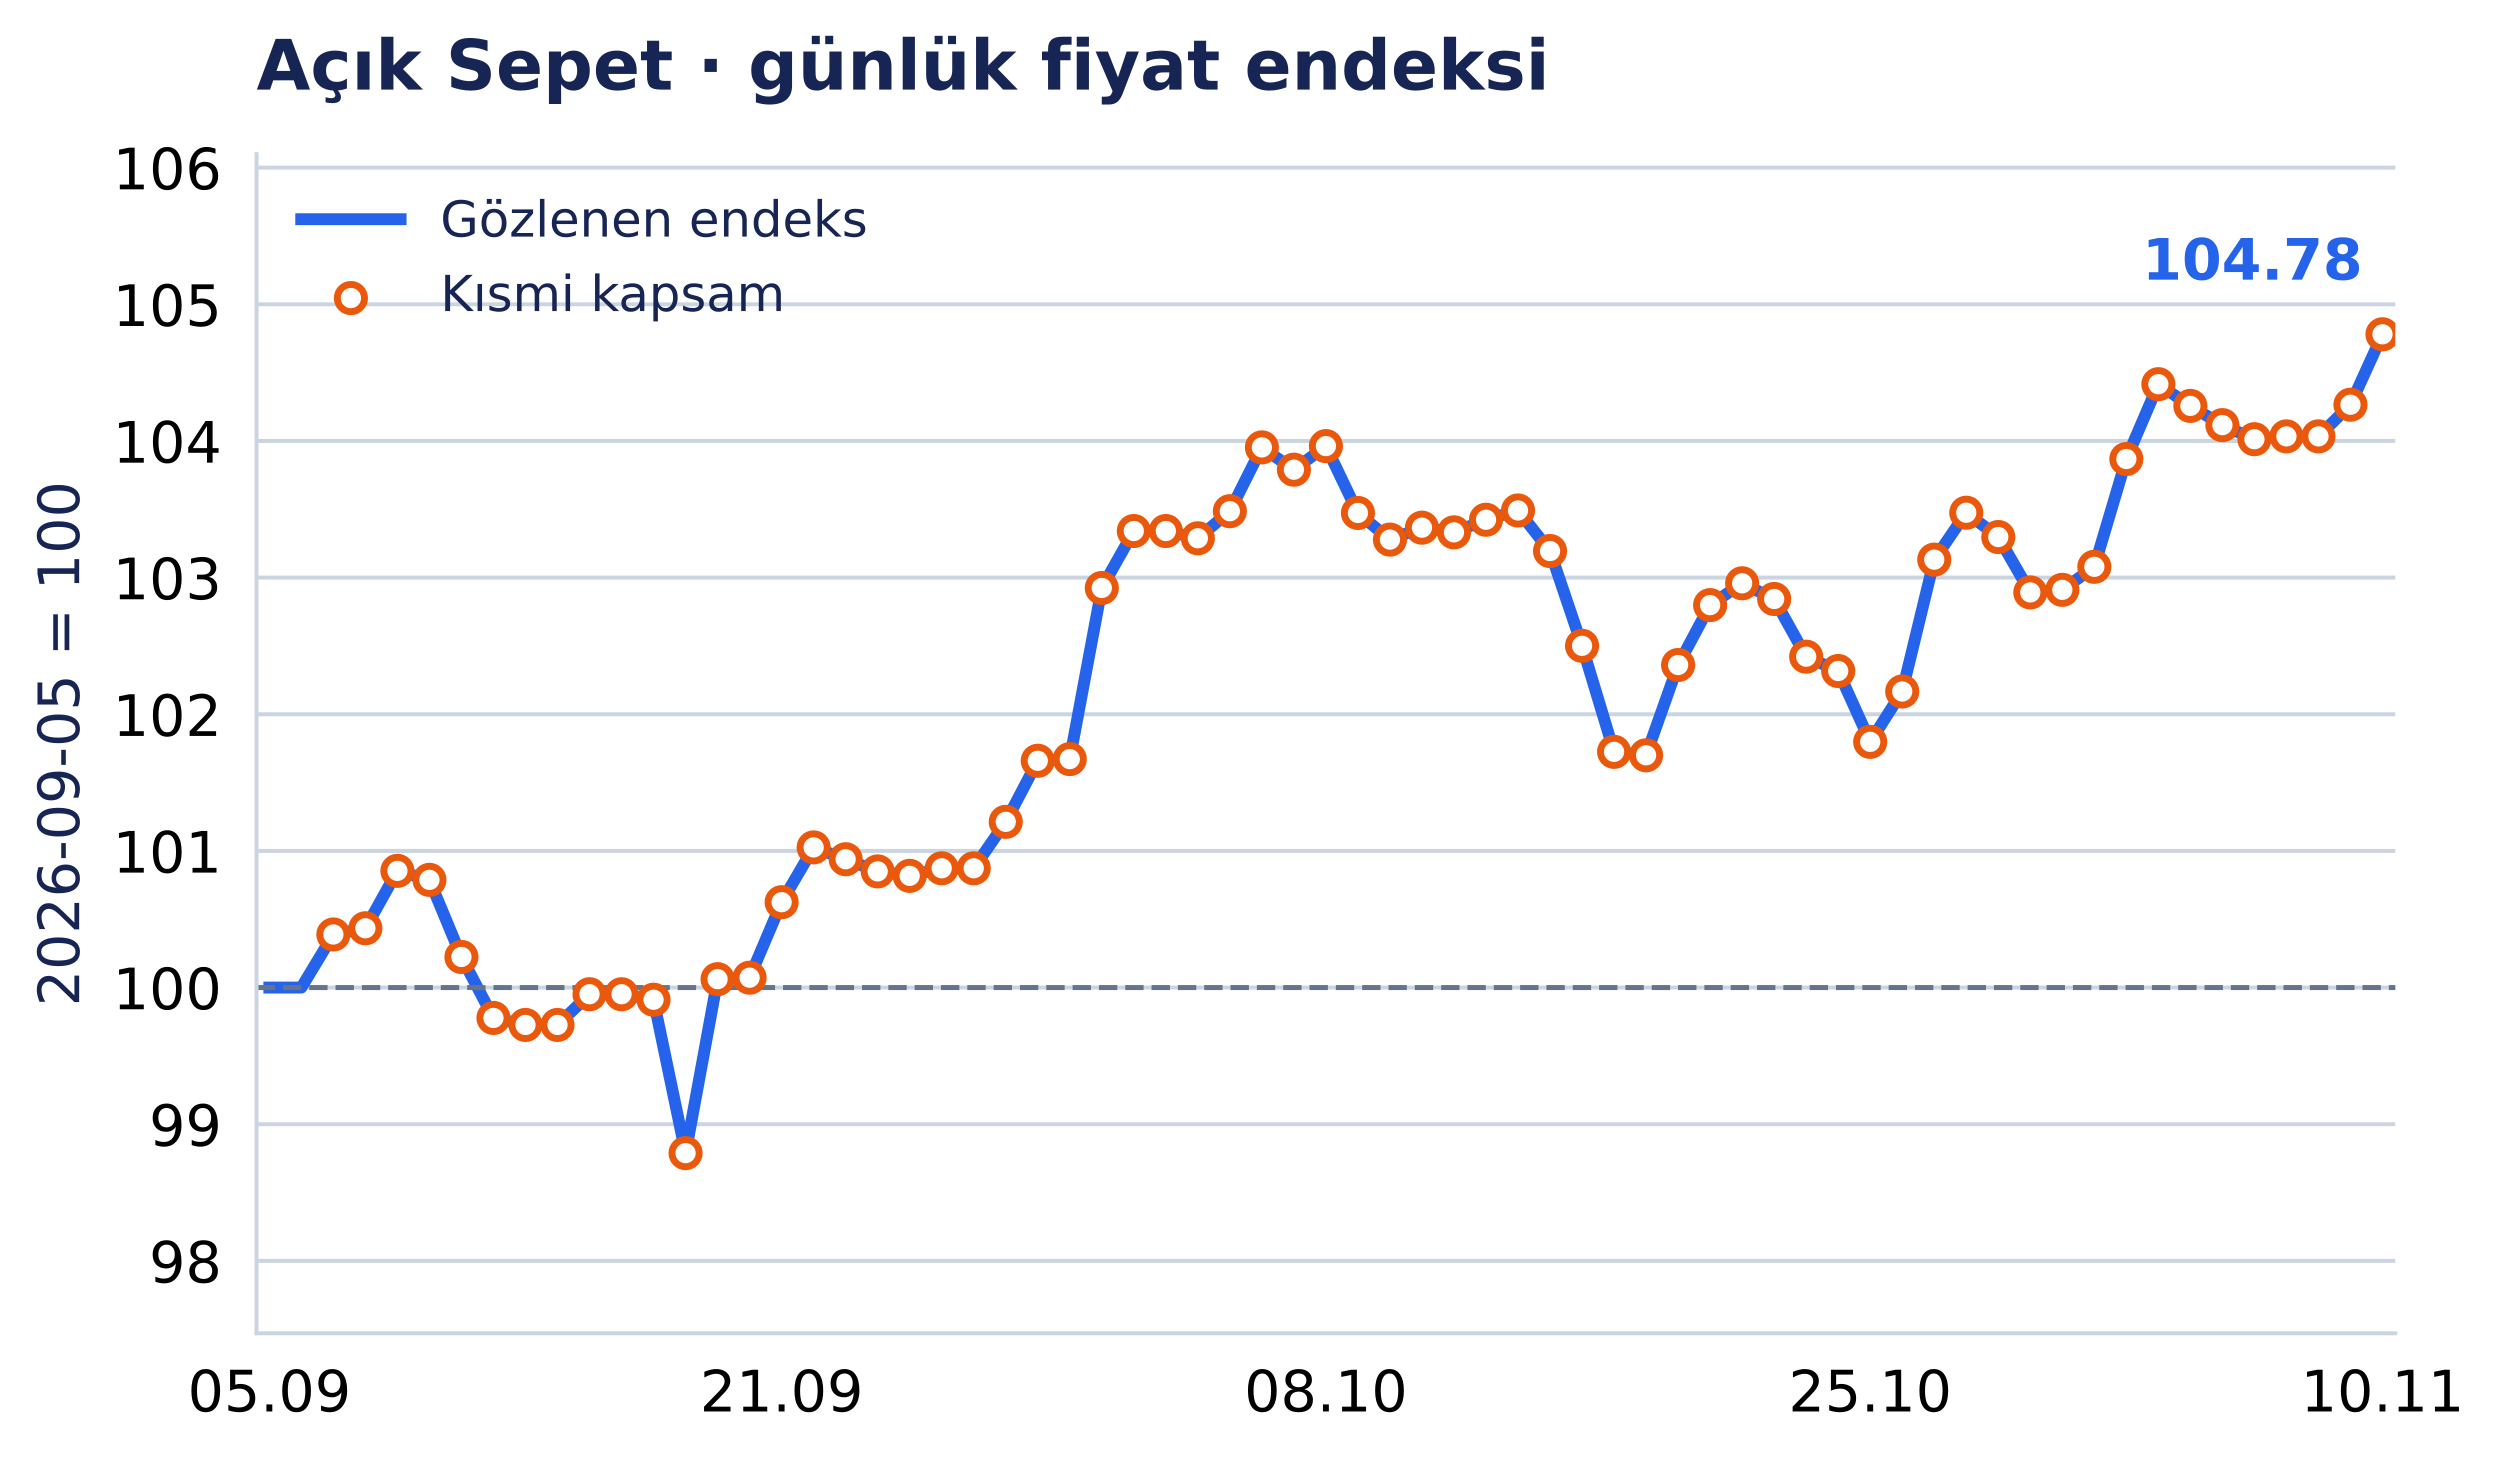
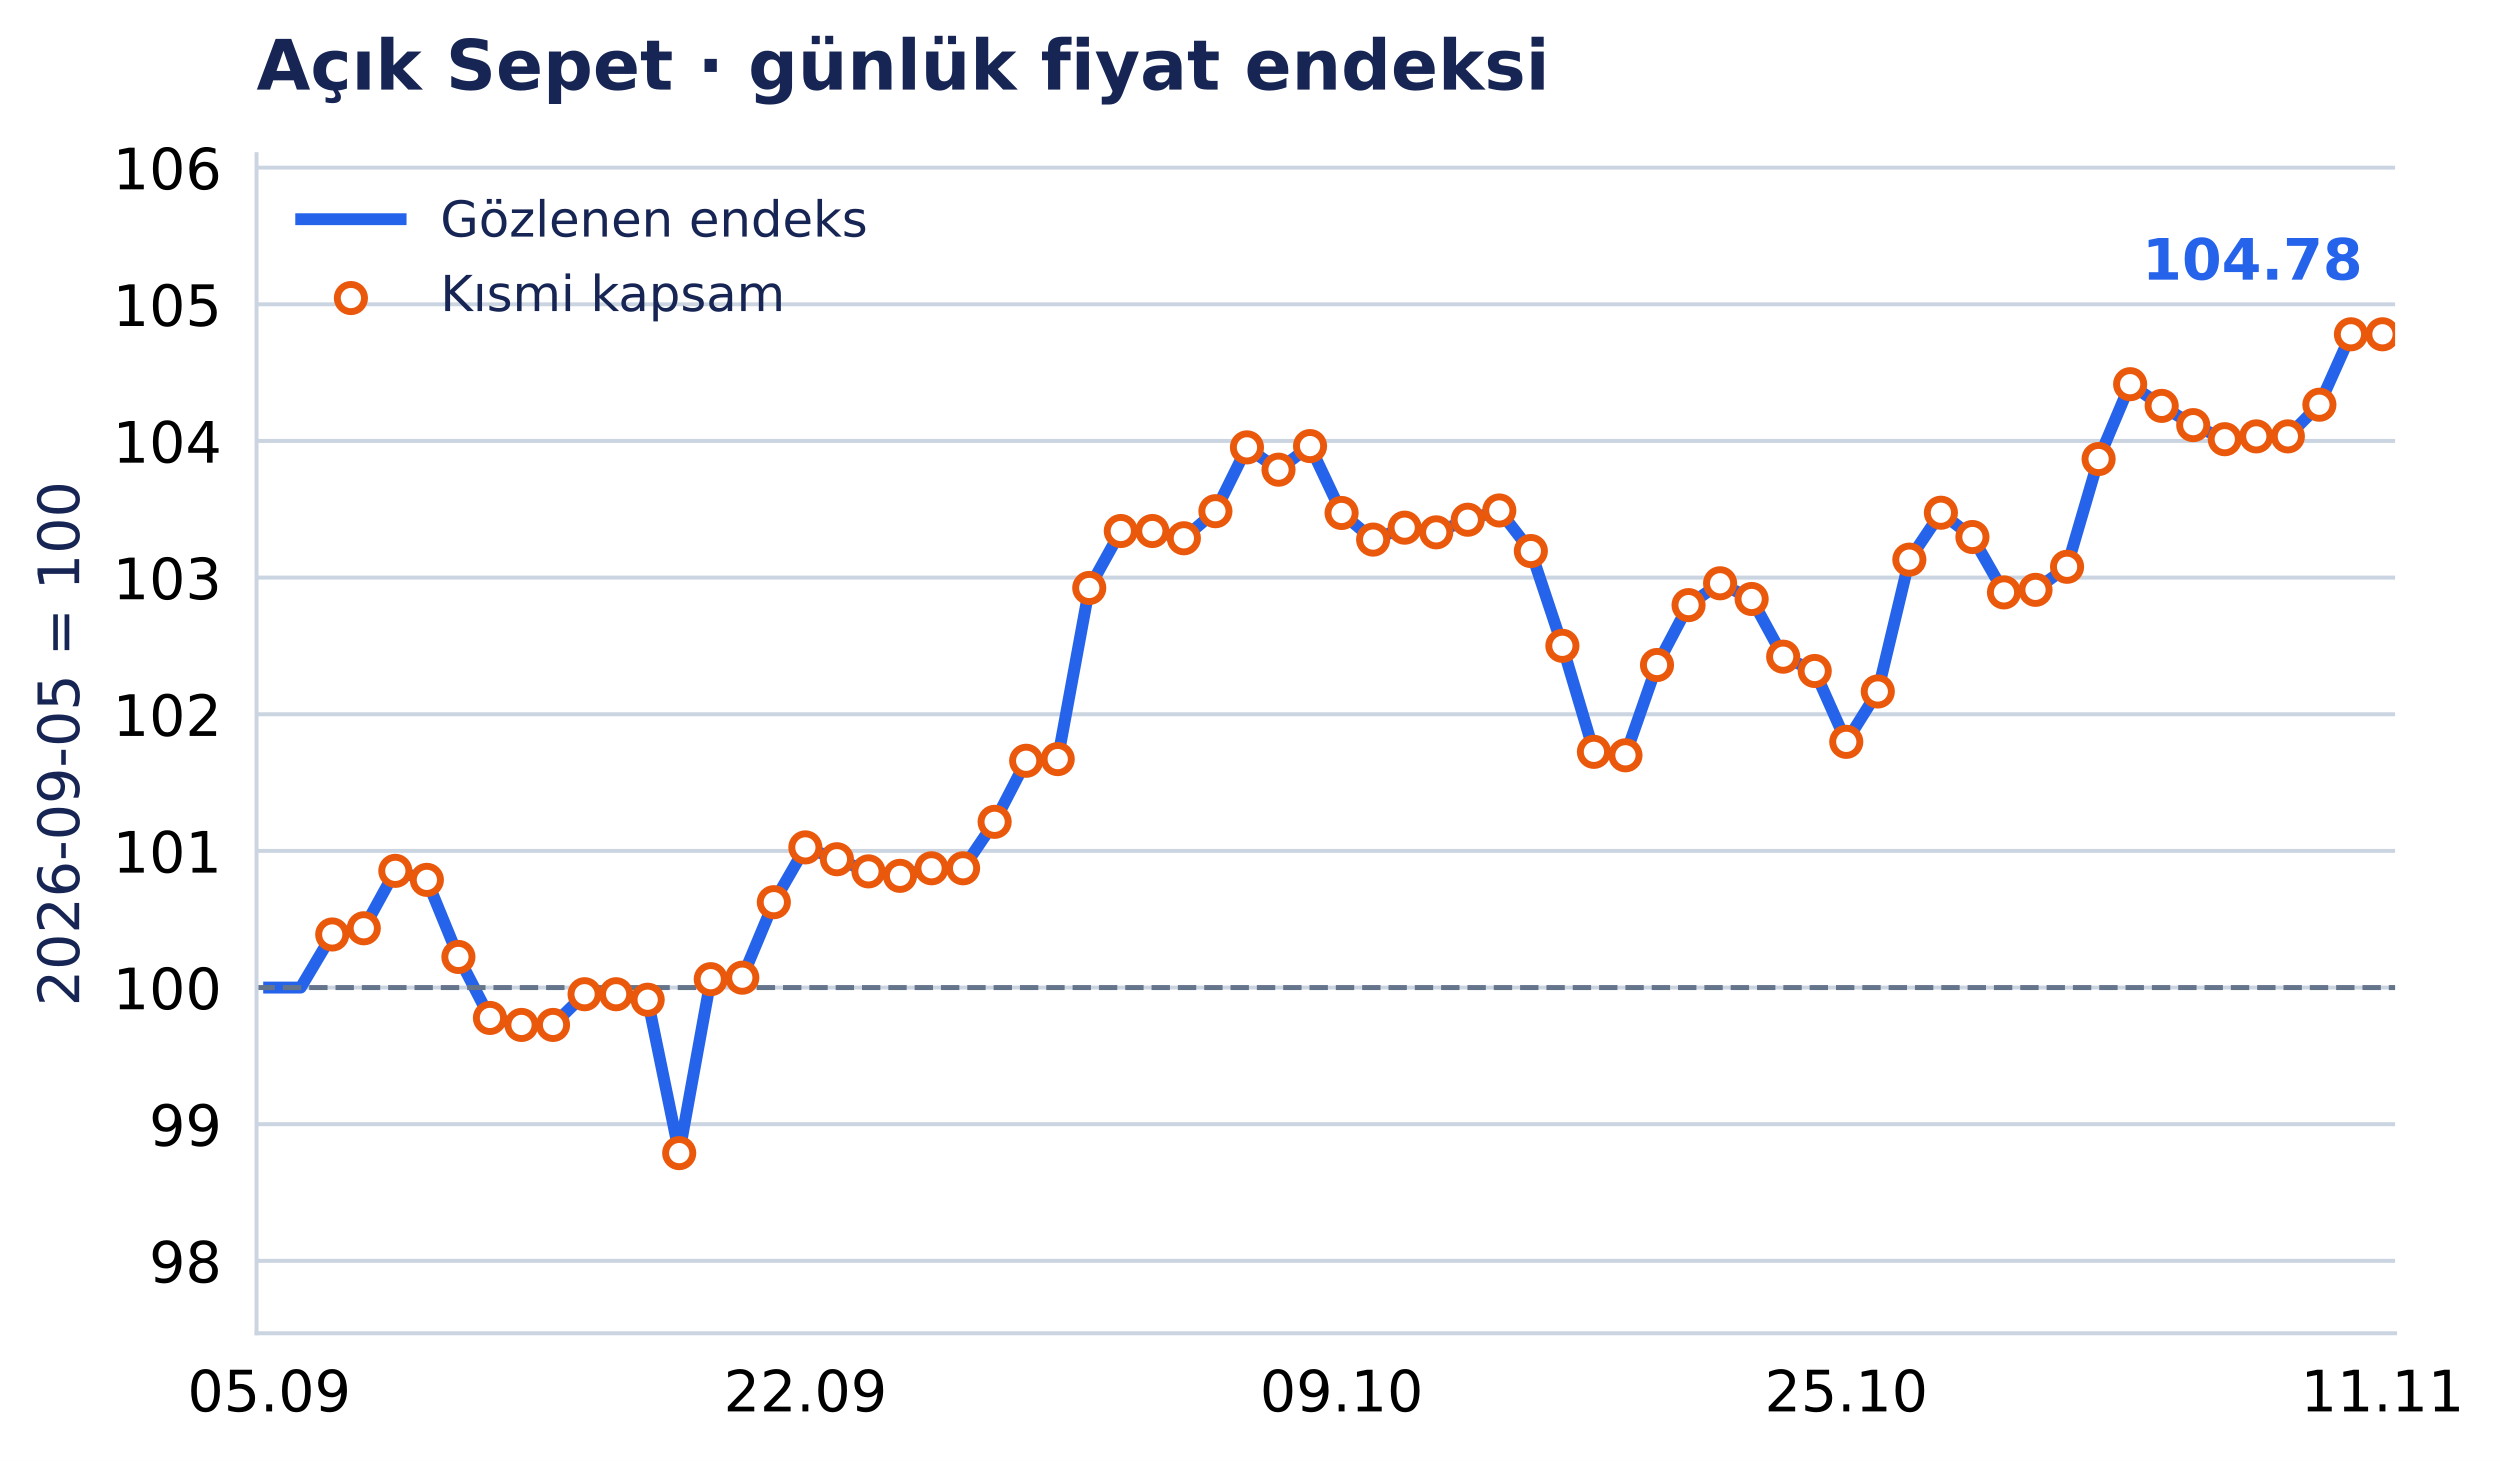
- <svg xmlns="http://www.w3.org/2000/svg" xmlns:xlink="http://www.w3.org/1999/xlink" width="503.339pt" height="294.135pt" viewBox="0 0 503.339 294.135" version="1.1">
+ <svg xmlns="http://www.w3.org/2000/svg" xmlns:xlink="http://www.w3.org/1999/xlink" width="503.342pt" height="294.135pt" viewBox="0 0 503.342 294.135" version="1.1">
  <defs>
    <style type="text/css">*{stroke-linejoin: round; stroke-linecap: butt}</style>
  </defs>
  <g id="figure_1">
    <g id="patch_1">
-       <path d="M 0 294.135 L 503.339 294.135 L 503.339 0 L 0 0 z " style="fill: #ffffff" />
+       <path d="M 0 294.135 L 503.342 294.135 L 503.342 0 L 0 0 z " style="fill: #ffffff" />
    </g>
    <g id="axes_1">
      <g id="patch_2">
-         <path d="M 51.651 268.435 L 482.256 268.435 L 482.256 31.035 L 51.651 31.035 z " style="fill: #ffffff" />
+         <path d="M 51.651 268.435 L 482.221 268.435 L 482.221 31.035 L 51.651 31.035 z " style="fill: #ffffff" />
      </g>
      <g id="matplotlib.axis_1">
        <g id="xtick_1">
          <g id="line2d_1" />
          <g id="text_1">
-             <text style="font-size: 11.5px; font-family: 'DejaVu Sans', 'Bitstream Vera Sans', 'Computer Modern Sans Serif', 'Lucida Grande', 'Verdana', 'Geneva', 'Lucid', 'Arial', 'Helvetica', 'Avant Garde', sans-serif; text-anchor: middle" x="54.229" y="284.172" transform="rotate(-0 54.2291 284.172)">05.09</text>
+             <text style="font-size: 11.5px; font-family: 'DejaVu Sans', 'Bitstream Vera Sans', 'Computer Modern Sans Serif', 'Lucida Grande', 'Verdana', 'Geneva', 'Lucid', 'Arial', 'Helvetica', 'Avant Garde', sans-serif; text-anchor: middle" x="54.191" y="284.172" transform="rotate(-0 54.19086 284.172)">05.09</text>
          </g>
        </g>
        <g id="xtick_2">
          <g id="line2d_2" />
          <g id="text_2">
-             <text style="font-size: 11.5px; font-family: 'DejaVu Sans', 'Bitstream Vera Sans', 'Computer Modern Sans Serif', 'Lucida Grande', 'Verdana', 'Geneva', 'Lucid', 'Arial', 'Helvetica', 'Avant Garde', sans-serif; text-anchor: middle" x="157.368" y="284.172" transform="rotate(-0 157.3682 284.172)">21.09</text>
+             <text style="font-size: 11.5px; font-family: 'DejaVu Sans', 'Bitstream Vera Sans', 'Computer Modern Sans Serif', 'Lucida Grande', 'Verdana', 'Geneva', 'Lucid', 'Arial', 'Helvetica', 'Avant Garde', sans-serif; text-anchor: middle" x="162.151" y="284.172" transform="rotate(-0 162.151 284.172)">22.09</text>
          </g>
        </g>
        <g id="xtick_3">
          <g id="line2d_3" />
          <g id="text_3">
-             <text style="font-size: 11.5px; font-family: 'DejaVu Sans', 'Bitstream Vera Sans', 'Computer Modern Sans Serif', 'Lucida Grande', 'Verdana', 'Geneva', 'Lucid', 'Arial', 'Helvetica', 'Avant Garde', sans-serif; text-anchor: middle" x="266.953" y="284.172" transform="rotate(-0 266.9535 284.172)">08.10</text>
+             <text style="font-size: 11.5px; font-family: 'DejaVu Sans', 'Bitstream Vera Sans', 'Computer Modern Sans Serif', 'Lucida Grande', 'Verdana', 'Geneva', 'Lucid', 'Arial', 'Helvetica', 'Avant Garde', sans-serif; text-anchor: middle" x="270.111" y="284.172" transform="rotate(-0 270.1111 284.172)">09.10</text>
          </g>
        </g>
        <g id="xtick_4">
          <g id="line2d_4" />
          <g id="text_4">
-             <text style="font-size: 11.5px; font-family: 'DejaVu Sans', 'Bitstream Vera Sans', 'Computer Modern Sans Serif', 'Lucida Grande', 'Verdana', 'Geneva', 'Lucid', 'Arial', 'Helvetica', 'Avant Garde', sans-serif; text-anchor: middle" x="376.539" y="284.172" transform="rotate(-0 376.5388 284.172)">25.10</text>
+             <text style="font-size: 11.5px; font-family: 'DejaVu Sans', 'Bitstream Vera Sans', 'Computer Modern Sans Serif', 'Lucida Grande', 'Verdana', 'Geneva', 'Lucid', 'Arial', 'Helvetica', 'Avant Garde', sans-serif; text-anchor: middle" x="371.721" y="284.172" transform="rotate(-0 371.7206 284.172)">25.10</text>
          </g>
        </g>
        <g id="xtick_5">
          <g id="line2d_5" />
          <g id="text_5">
-             <text style="font-size: 11.5px; font-family: 'DejaVu Sans', 'Bitstream Vera Sans', 'Computer Modern Sans Serif', 'Lucida Grande', 'Verdana', 'Geneva', 'Lucid', 'Arial', 'Helvetica', 'Avant Garde', sans-serif; text-anchor: middle" x="479.678" y="284.172" transform="rotate(-0 479.6779 284.172)">10.11</text>
+             <text style="font-size: 11.5px; font-family: 'DejaVu Sans', 'Bitstream Vera Sans', 'Computer Modern Sans Serif', 'Lucida Grande', 'Verdana', 'Geneva', 'Lucid', 'Arial', 'Helvetica', 'Avant Garde', sans-serif; text-anchor: middle" x="479.681" y="284.172" transform="rotate(-0 479.6807 284.172)">11.11</text>
          </g>
        </g>
      </g>
      <g id="matplotlib.axis_2">
        <g id="ytick_1">
          <g id="line2d_6">
-             <path d="M 51.651 253.86 L 482.256 253.86 " clip-path="url(#p29c644bff5)" style="fill: none; stroke: #cbd5e1; stroke-width: 0.8; stroke-linecap: square" />
+             <path d="M 51.651 253.86 L 482.221 253.86 " clip-path="url(#pb12654b9c6)" style="fill: none; stroke: #cbd5e1; stroke-width: 0.8; stroke-linecap: square" />
          </g>
          <g id="line2d_7" />
          <g id="text_6">
            <text style="font-size: 11.5px; font-family: 'DejaVu Sans', 'Bitstream Vera Sans', 'Computer Modern Sans Serif', 'Lucida Grande', 'Verdana', 'Geneva', 'Lucid', 'Arial', 'Helvetica', 'Avant Garde', sans-serif; text-anchor: end" x="44.651" y="258.228" transform="rotate(-0 44.65062 258.2283)">98</text>
          </g>
        </g>
        <g id="ytick_2">
          <g id="line2d_8">
-             <path d="M 51.651 226.346 L 482.256 226.346 " clip-path="url(#p29c644bff5)" style="fill: none; stroke: #cbd5e1; stroke-width: 0.8; stroke-linecap: square" />
+             <path d="M 51.651 226.346 L 482.221 226.346 " clip-path="url(#pb12654b9c6)" style="fill: none; stroke: #cbd5e1; stroke-width: 0.8; stroke-linecap: square" />
          </g>
          <g id="line2d_9" />
          <g id="text_7">
            <text style="font-size: 11.5px; font-family: 'DejaVu Sans', 'Bitstream Vera Sans', 'Computer Modern Sans Serif', 'Lucida Grande', 'Verdana', 'Geneva', 'Lucid', 'Arial', 'Helvetica', 'Avant Garde', sans-serif; text-anchor: end" x="44.651" y="230.715" transform="rotate(-0 44.65062 230.7148)">99</text>
          </g>
        </g>
        <g id="ytick_3">
          <g id="line2d_10">
-             <path d="M 51.651 198.833 L 482.256 198.833 " clip-path="url(#p29c644bff5)" style="fill: none; stroke: #cbd5e1; stroke-width: 0.8; stroke-linecap: square" />
+             <path d="M 51.651 198.833 L 482.221 198.833 " clip-path="url(#pb12654b9c6)" style="fill: none; stroke: #cbd5e1; stroke-width: 0.8; stroke-linecap: square" />
          </g>
          <g id="line2d_11" />
          <g id="text_8">
            <text style="font-size: 11.5px; font-family: 'DejaVu Sans', 'Bitstream Vera Sans', 'Computer Modern Sans Serif', 'Lucida Grande', 'Verdana', 'Geneva', 'Lucid', 'Arial', 'Helvetica', 'Avant Garde', sans-serif; text-anchor: end" x="44.651" y="203.201" transform="rotate(-0 44.65062 203.2012)">100</text>
          </g>
        </g>
        <g id="ytick_4">
          <g id="line2d_12">
-             <path d="M 51.651 171.319 L 482.256 171.319 " clip-path="url(#p29c644bff5)" style="fill: none; stroke: #cbd5e1; stroke-width: 0.8; stroke-linecap: square" />
+             <path d="M 51.651 171.319 L 482.221 171.319 " clip-path="url(#pb12654b9c6)" style="fill: none; stroke: #cbd5e1; stroke-width: 0.8; stroke-linecap: square" />
          </g>
          <g id="line2d_13" />
          <g id="text_9">
            <text style="font-size: 11.5px; font-family: 'DejaVu Sans', 'Bitstream Vera Sans', 'Computer Modern Sans Serif', 'Lucida Grande', 'Verdana', 'Geneva', 'Lucid', 'Arial', 'Helvetica', 'Avant Garde', sans-serif; text-anchor: end" x="44.651" y="175.688" transform="rotate(-0 44.65062 175.6877)">101</text>
          </g>
        </g>
        <g id="ytick_5">
          <g id="line2d_14">
-             <path d="M 51.651 143.806 L 482.256 143.806 " clip-path="url(#p29c644bff5)" style="fill: none; stroke: #cbd5e1; stroke-width: 0.8; stroke-linecap: square" />
+             <path d="M 51.651 143.806 L 482.221 143.806 " clip-path="url(#pb12654b9c6)" style="fill: none; stroke: #cbd5e1; stroke-width: 0.8; stroke-linecap: square" />
          </g>
          <g id="line2d_15" />
          <g id="text_10">
            <text style="font-size: 11.5px; font-family: 'DejaVu Sans', 'Bitstream Vera Sans', 'Computer Modern Sans Serif', 'Lucida Grande', 'Verdana', 'Geneva', 'Lucid', 'Arial', 'Helvetica', 'Avant Garde', sans-serif; text-anchor: end" x="44.651" y="148.174" transform="rotate(-0 44.65062 148.1742)">102</text>
          </g>
        </g>
        <g id="ytick_6">
          <g id="line2d_16">
-             <path d="M 51.651 116.292 L 482.256 116.292 " clip-path="url(#p29c644bff5)" style="fill: none; stroke: #cbd5e1; stroke-width: 0.8; stroke-linecap: square" />
+             <path d="M 51.651 116.292 L 482.221 116.292 " clip-path="url(#pb12654b9c6)" style="fill: none; stroke: #cbd5e1; stroke-width: 0.8; stroke-linecap: square" />
          </g>
          <g id="line2d_17" />
          <g id="text_11">
            <text style="font-size: 11.5px; font-family: 'DejaVu Sans', 'Bitstream Vera Sans', 'Computer Modern Sans Serif', 'Lucida Grande', 'Verdana', 'Geneva', 'Lucid', 'Arial', 'Helvetica', 'Avant Garde', sans-serif; text-anchor: end" x="44.651" y="120.661" transform="rotate(-0 44.65062 120.6606)">103</text>
          </g>
        </g>
        <g id="ytick_7">
          <g id="line2d_18">
-             <path d="M 51.651 88.778 L 482.256 88.778 " clip-path="url(#p29c644bff5)" style="fill: none; stroke: #cbd5e1; stroke-width: 0.8; stroke-linecap: square" />
+             <path d="M 51.651 88.778 L 482.221 88.778 " clip-path="url(#pb12654b9c6)" style="fill: none; stroke: #cbd5e1; stroke-width: 0.8; stroke-linecap: square" />
          </g>
          <g id="line2d_19" />
          <g id="text_12">
            <text style="font-size: 11.5px; font-family: 'DejaVu Sans', 'Bitstream Vera Sans', 'Computer Modern Sans Serif', 'Lucida Grande', 'Verdana', 'Geneva', 'Lucid', 'Arial', 'Helvetica', 'Avant Garde', sans-serif; text-anchor: end" x="44.651" y="93.147" transform="rotate(-0 44.65062 93.1471)">104</text>
          </g>
        </g>
        <g id="ytick_8">
          <g id="line2d_20">
-             <path d="M 51.651 61.265 L 482.256 61.265 " clip-path="url(#p29c644bff5)" style="fill: none; stroke: #cbd5e1; stroke-width: 0.8; stroke-linecap: square" />
+             <path d="M 51.651 61.265 L 482.221 61.265 " clip-path="url(#pb12654b9c6)" style="fill: none; stroke: #cbd5e1; stroke-width: 0.8; stroke-linecap: square" />
          </g>
          <g id="line2d_21" />
          <g id="text_13">
            <text style="font-size: 11.5px; font-family: 'DejaVu Sans', 'Bitstream Vera Sans', 'Computer Modern Sans Serif', 'Lucida Grande', 'Verdana', 'Geneva', 'Lucid', 'Arial', 'Helvetica', 'Avant Garde', sans-serif; text-anchor: end" x="44.651" y="65.634" transform="rotate(-0 44.65062 65.63356)">105</text>
          </g>
        </g>
        <g id="ytick_9">
          <g id="line2d_22">
-             <path d="M 51.651 33.751 L 482.256 33.751 " clip-path="url(#p29c644bff5)" style="fill: none; stroke: #cbd5e1; stroke-width: 0.8; stroke-linecap: square" />
+             <path d="M 51.651 33.751 L 482.221 33.751 " clip-path="url(#pb12654b9c6)" style="fill: none; stroke: #cbd5e1; stroke-width: 0.8; stroke-linecap: square" />
          </g>
          <g id="line2d_23" />
          <g id="text_14">
            <text style="font-size: 11.5px; font-family: 'DejaVu Sans', 'Bitstream Vera Sans', 'Computer Modern Sans Serif', 'Lucida Grande', 'Verdana', 'Geneva', 'Lucid', 'Arial', 'Helvetica', 'Avant Garde', sans-serif; text-anchor: end" x="44.651" y="38.12" transform="rotate(-0 44.65062 38.12003)">106</text>
          </g>
        </g>
        <g id="text_15">
          <text style="font-size: 11.5px; font-family: 'DejaVu Sans', 'Bitstream Vera Sans', 'Computer Modern Sans Serif', 'Lucida Grande', 'Verdana', 'Geneva', 'Lucid', 'Arial', 'Helvetica', 'Avant Garde', sans-serif; text-anchor: middle; fill: #172554" x="15.937" y="149.735" transform="rotate(-90 15.93731 149.7347)">2026-09-05 = 100</text>
        </g>
      </g>
      <g id="line2d_24">
-         <path d="M 54.229 198.833 L 60.675 198.833 L 67.121 188.146 L 73.568 186.894 L 80.014 175.336 L 86.46 177.149 L 92.906 192.67 L 99.352 204.949 L 105.799 206.358 L 112.245 206.358 L 118.691 200.175 L 125.137 200.175 L 131.583 201.281 L 138.03 232.165 L 144.476 197.143 L 150.922 196.843 L 157.368 181.642 L 163.814 170.612 L 170.261 172.995 L 176.707 175.441 L 183.153 176.34 L 189.599 174.816 L 196.045 174.816 L 202.492 165.467 L 208.938 153.171 L 215.384 152.833 L 221.83 118.378 L 228.276 106.913 L 234.723 106.913 L 241.169 108.374 L 247.615 102.923 L 254.061 90.074 L 260.507 94.565 L 266.953 89.813 L 273.4 103.281 L 279.846 108.638 L 286.292 106.239 L 292.738 107.182 L 299.184 104.64 L 305.631 102.777 L 312.077 110.943 L 318.523 130.027 L 324.969 151.374 L 331.415 152.071 L 337.862 133.89 L 344.308 121.83 L 350.754 117.437 L 357.2 120.598 L 363.646 132.214 L 370.093 135.097 L 376.539 149.361 L 382.985 139.222 L 389.431 112.674 L 395.877 103.231 L 402.324 108.123 L 408.77 119.274 L 415.216 118.757 L 421.662 114.116 L 428.108 92.416 L 434.555 77.352 L 441.001 81.721 L 447.447 85.592 L 453.893 88.429 L 460.339 87.859 L 466.786 87.859 L 473.232 81.485 L 479.678 67.304 " clip-path="url(#p29c644bff5)" style="fill: none; stroke: #2563eb; stroke-width: 2.4; stroke-linecap: square" />
+         <path d="M 54.191 198.833 L 60.541 198.833 L 66.892 188.146 L 73.243 186.894 L 79.593 175.336 L 85.944 177.149 L 92.294 192.67 L 98.645 204.949 L 104.996 206.358 L 111.346 206.358 L 117.697 200.175 L 124.047 200.175 L 130.398 201.281 L 136.749 232.165 L 143.099 197.143 L 149.45 196.843 L 155.8 181.642 L 162.151 170.612 L 168.502 172.995 L 174.852 175.441 L 181.203 176.34 L 187.553 174.816 L 193.904 174.816 L 200.255 165.467 L 206.605 153.171 L 212.956 152.833 L 219.306 118.378 L 225.657 106.913 L 232.007 106.913 L 238.358 108.374 L 244.709 102.923 L 251.059 90.074 L 257.41 94.565 L 263.76 89.813 L 270.111 103.281 L 276.462 108.638 L 282.812 106.239 L 289.163 107.182 L 295.513 104.64 L 301.864 102.777 L 308.215 110.943 L 314.565 130.027 L 320.916 151.374 L 327.266 152.071 L 333.617 133.89 L 339.968 121.83 L 346.318 117.437 L 352.669 120.598 L 359.019 132.214 L 365.37 135.097 L 371.721 149.361 L 378.071 139.222 L 384.422 112.674 L 390.772 103.231 L 397.123 108.123 L 403.474 119.274 L 409.824 118.757 L 416.175 114.116 L 422.525 92.416 L 428.876 77.352 L 435.226 81.721 L 441.577 85.592 L 447.928 88.429 L 454.278 87.859 L 460.629 87.859 L 466.979 81.485 L 473.33 67.304 L 479.681 67.304 " clip-path="url(#pb12654b9c6)" style="fill: none; stroke: #2563eb; stroke-width: 2.4; stroke-linecap: square" />
      </g>
      <g id="line2d_25">
-         <path d="M 51.651 198.833 L 482.256 198.833 " clip-path="url(#p29c644bff5)" style="fill: none; stroke-dasharray: 3.7,1.6; stroke-dashoffset: 0; stroke: #64748b" />
+         <path d="M 51.651 198.833 L 482.221 198.833 " clip-path="url(#pb12654b9c6)" style="fill: none; stroke-dasharray: 3.7,1.6; stroke-dashoffset: 0; stroke: #64748b" />
      </g>
      <g id="patch_3">
        <path d="M 51.651 268.435 L 51.651 31.035 " style="fill: none; stroke: #cbd5e1; stroke-width: 0.8; stroke-linejoin: miter; stroke-linecap: square" />
      </g>
      <g id="patch_4">
-         <path d="M 51.651 268.435 L 482.256 268.435 " style="fill: none; stroke: #cbd5e1; stroke-width: 0.8; stroke-linejoin: miter; stroke-linecap: square" />
+         <path d="M 51.651 268.435 L 482.221 268.435 " style="fill: none; stroke: #cbd5e1; stroke-width: 0.8; stroke-linejoin: miter; stroke-linecap: square" />
      </g>
      <g id="PathCollection_1">
        <defs>
          <path id="m3957c04aab" d="M 0 2.739 C 0.726 2.739 1.423 2.45 1.936 1.936 C 2.45 1.423 2.739 0.726 2.739 0 C 2.739 -0.726 2.45 -1.423 1.936 -1.936 C 1.423 -2.45 0.726 -2.739 0 -2.739 C -0.726 -2.739 -1.423 -2.45 -1.936 -1.936 C -2.45 -1.423 -2.739 -0.726 -2.739 0 C -2.739 0.726 -2.45 1.423 -1.936 1.936 C -1.423 2.45 -0.726 2.739 0 2.739 z " style="stroke: #ea580c; stroke-width: 1.4" />
        </defs>
-         <g clip-path="url(#p29c644bff5)">
-           <use xlink:href="#m3957c04aab" x="67.121" y="188.146" style="fill: #ffffff; stroke: #ea580c; stroke-width: 1.4" />
-           <use xlink:href="#m3957c04aab" x="73.568" y="186.894" style="fill: #ffffff; stroke: #ea580c; stroke-width: 1.4" />
-           <use xlink:href="#m3957c04aab" x="80.014" y="175.336" style="fill: #ffffff; stroke: #ea580c; stroke-width: 1.4" />
-           <use xlink:href="#m3957c04aab" x="86.46" y="177.149" style="fill: #ffffff; stroke: #ea580c; stroke-width: 1.4" />
-           <use xlink:href="#m3957c04aab" x="92.906" y="192.67" style="fill: #ffffff; stroke: #ea580c; stroke-width: 1.4" />
-           <use xlink:href="#m3957c04aab" x="99.352" y="204.949" style="fill: #ffffff; stroke: #ea580c; stroke-width: 1.4" />
-           <use xlink:href="#m3957c04aab" x="105.799" y="206.358" style="fill: #ffffff; stroke: #ea580c; stroke-width: 1.4" />
-           <use xlink:href="#m3957c04aab" x="112.245" y="206.358" style="fill: #ffffff; stroke: #ea580c; stroke-width: 1.4" />
-           <use xlink:href="#m3957c04aab" x="118.691" y="200.175" style="fill: #ffffff; stroke: #ea580c; stroke-width: 1.4" />
-           <use xlink:href="#m3957c04aab" x="125.137" y="200.175" style="fill: #ffffff; stroke: #ea580c; stroke-width: 1.4" />
-           <use xlink:href="#m3957c04aab" x="131.583" y="201.281" style="fill: #ffffff; stroke: #ea580c; stroke-width: 1.4" />
-           <use xlink:href="#m3957c04aab" x="138.03" y="232.165" style="fill: #ffffff; stroke: #ea580c; stroke-width: 1.4" />
-           <use xlink:href="#m3957c04aab" x="144.476" y="197.143" style="fill: #ffffff; stroke: #ea580c; stroke-width: 1.4" />
-           <use xlink:href="#m3957c04aab" x="150.922" y="196.843" style="fill: #ffffff; stroke: #ea580c; stroke-width: 1.4" />
-           <use xlink:href="#m3957c04aab" x="157.368" y="181.642" style="fill: #ffffff; stroke: #ea580c; stroke-width: 1.4" />
-           <use xlink:href="#m3957c04aab" x="163.814" y="170.612" style="fill: #ffffff; stroke: #ea580c; stroke-width: 1.4" />
-           <use xlink:href="#m3957c04aab" x="170.261" y="172.995" style="fill: #ffffff; stroke: #ea580c; stroke-width: 1.4" />
-           <use xlink:href="#m3957c04aab" x="176.707" y="175.441" style="fill: #ffffff; stroke: #ea580c; stroke-width: 1.4" />
-           <use xlink:href="#m3957c04aab" x="183.153" y="176.34" style="fill: #ffffff; stroke: #ea580c; stroke-width: 1.4" />
-           <use xlink:href="#m3957c04aab" x="189.599" y="174.816" style="fill: #ffffff; stroke: #ea580c; stroke-width: 1.4" />
-           <use xlink:href="#m3957c04aab" x="196.045" y="174.816" style="fill: #ffffff; stroke: #ea580c; stroke-width: 1.4" />
-           <use xlink:href="#m3957c04aab" x="202.492" y="165.467" style="fill: #ffffff; stroke: #ea580c; stroke-width: 1.4" />
-           <use xlink:href="#m3957c04aab" x="208.938" y="153.171" style="fill: #ffffff; stroke: #ea580c; stroke-width: 1.4" />
-           <use xlink:href="#m3957c04aab" x="215.384" y="152.833" style="fill: #ffffff; stroke: #ea580c; stroke-width: 1.4" />
-           <use xlink:href="#m3957c04aab" x="221.83" y="118.378" style="fill: #ffffff; stroke: #ea580c; stroke-width: 1.4" />
-           <use xlink:href="#m3957c04aab" x="228.276" y="106.913" style="fill: #ffffff; stroke: #ea580c; stroke-width: 1.4" />
-           <use xlink:href="#m3957c04aab" x="234.723" y="106.913" style="fill: #ffffff; stroke: #ea580c; stroke-width: 1.4" />
-           <use xlink:href="#m3957c04aab" x="241.169" y="108.374" style="fill: #ffffff; stroke: #ea580c; stroke-width: 1.4" />
-           <use xlink:href="#m3957c04aab" x="247.615" y="102.923" style="fill: #ffffff; stroke: #ea580c; stroke-width: 1.4" />
-           <use xlink:href="#m3957c04aab" x="254.061" y="90.074" style="fill: #ffffff; stroke: #ea580c; stroke-width: 1.4" />
-           <use xlink:href="#m3957c04aab" x="260.507" y="94.565" style="fill: #ffffff; stroke: #ea580c; stroke-width: 1.4" />
-           <use xlink:href="#m3957c04aab" x="266.953" y="89.813" style="fill: #ffffff; stroke: #ea580c; stroke-width: 1.4" />
-           <use xlink:href="#m3957c04aab" x="273.4" y="103.281" style="fill: #ffffff; stroke: #ea580c; stroke-width: 1.4" />
-           <use xlink:href="#m3957c04aab" x="279.846" y="108.638" style="fill: #ffffff; stroke: #ea580c; stroke-width: 1.4" />
-           <use xlink:href="#m3957c04aab" x="286.292" y="106.239" style="fill: #ffffff; stroke: #ea580c; stroke-width: 1.4" />
-           <use xlink:href="#m3957c04aab" x="292.738" y="107.182" style="fill: #ffffff; stroke: #ea580c; stroke-width: 1.4" />
-           <use xlink:href="#m3957c04aab" x="299.184" y="104.64" style="fill: #ffffff; stroke: #ea580c; stroke-width: 1.4" />
-           <use xlink:href="#m3957c04aab" x="305.631" y="102.777" style="fill: #ffffff; stroke: #ea580c; stroke-width: 1.4" />
-           <use xlink:href="#m3957c04aab" x="312.077" y="110.943" style="fill: #ffffff; stroke: #ea580c; stroke-width: 1.4" />
-           <use xlink:href="#m3957c04aab" x="318.523" y="130.027" style="fill: #ffffff; stroke: #ea580c; stroke-width: 1.4" />
-           <use xlink:href="#m3957c04aab" x="324.969" y="151.374" style="fill: #ffffff; stroke: #ea580c; stroke-width: 1.4" />
-           <use xlink:href="#m3957c04aab" x="331.415" y="152.071" style="fill: #ffffff; stroke: #ea580c; stroke-width: 1.4" />
-           <use xlink:href="#m3957c04aab" x="337.862" y="133.89" style="fill: #ffffff; stroke: #ea580c; stroke-width: 1.4" />
-           <use xlink:href="#m3957c04aab" x="344.308" y="121.83" style="fill: #ffffff; stroke: #ea580c; stroke-width: 1.4" />
-           <use xlink:href="#m3957c04aab" x="350.754" y="117.437" style="fill: #ffffff; stroke: #ea580c; stroke-width: 1.4" />
-           <use xlink:href="#m3957c04aab" x="357.2" y="120.598" style="fill: #ffffff; stroke: #ea580c; stroke-width: 1.4" />
-           <use xlink:href="#m3957c04aab" x="363.646" y="132.214" style="fill: #ffffff; stroke: #ea580c; stroke-width: 1.4" />
-           <use xlink:href="#m3957c04aab" x="370.093" y="135.097" style="fill: #ffffff; stroke: #ea580c; stroke-width: 1.4" />
-           <use xlink:href="#m3957c04aab" x="376.539" y="149.361" style="fill: #ffffff; stroke: #ea580c; stroke-width: 1.4" />
-           <use xlink:href="#m3957c04aab" x="382.985" y="139.222" style="fill: #ffffff; stroke: #ea580c; stroke-width: 1.4" />
-           <use xlink:href="#m3957c04aab" x="389.431" y="112.674" style="fill: #ffffff; stroke: #ea580c; stroke-width: 1.4" />
-           <use xlink:href="#m3957c04aab" x="395.877" y="103.231" style="fill: #ffffff; stroke: #ea580c; stroke-width: 1.4" />
-           <use xlink:href="#m3957c04aab" x="402.324" y="108.123" style="fill: #ffffff; stroke: #ea580c; stroke-width: 1.4" />
-           <use xlink:href="#m3957c04aab" x="408.77" y="119.274" style="fill: #ffffff; stroke: #ea580c; stroke-width: 1.4" />
-           <use xlink:href="#m3957c04aab" x="415.216" y="118.757" style="fill: #ffffff; stroke: #ea580c; stroke-width: 1.4" />
-           <use xlink:href="#m3957c04aab" x="421.662" y="114.116" style="fill: #ffffff; stroke: #ea580c; stroke-width: 1.4" />
-           <use xlink:href="#m3957c04aab" x="428.108" y="92.416" style="fill: #ffffff; stroke: #ea580c; stroke-width: 1.4" />
-           <use xlink:href="#m3957c04aab" x="434.555" y="77.352" style="fill: #ffffff; stroke: #ea580c; stroke-width: 1.4" />
-           <use xlink:href="#m3957c04aab" x="441.001" y="81.721" style="fill: #ffffff; stroke: #ea580c; stroke-width: 1.4" />
-           <use xlink:href="#m3957c04aab" x="447.447" y="85.592" style="fill: #ffffff; stroke: #ea580c; stroke-width: 1.4" />
-           <use xlink:href="#m3957c04aab" x="453.893" y="88.429" style="fill: #ffffff; stroke: #ea580c; stroke-width: 1.4" />
-           <use xlink:href="#m3957c04aab" x="460.339" y="87.859" style="fill: #ffffff; stroke: #ea580c; stroke-width: 1.4" />
-           <use xlink:href="#m3957c04aab" x="466.786" y="87.859" style="fill: #ffffff; stroke: #ea580c; stroke-width: 1.4" />
-           <use xlink:href="#m3957c04aab" x="473.232" y="81.485" style="fill: #ffffff; stroke: #ea580c; stroke-width: 1.4" />
-           <use xlink:href="#m3957c04aab" x="479.678" y="67.304" style="fill: #ffffff; stroke: #ea580c; stroke-width: 1.4" />
+         <g clip-path="url(#pb12654b9c6)">
+           <use xlink:href="#m3957c04aab" x="66.892" y="188.146" style="fill: #ffffff; stroke: #ea580c; stroke-width: 1.4" />
+           <use xlink:href="#m3957c04aab" x="73.243" y="186.894" style="fill: #ffffff; stroke: #ea580c; stroke-width: 1.4" />
+           <use xlink:href="#m3957c04aab" x="79.593" y="175.336" style="fill: #ffffff; stroke: #ea580c; stroke-width: 1.4" />
+           <use xlink:href="#m3957c04aab" x="85.944" y="177.149" style="fill: #ffffff; stroke: #ea580c; stroke-width: 1.4" />
+           <use xlink:href="#m3957c04aab" x="92.294" y="192.67" style="fill: #ffffff; stroke: #ea580c; stroke-width: 1.4" />
+           <use xlink:href="#m3957c04aab" x="98.645" y="204.949" style="fill: #ffffff; stroke: #ea580c; stroke-width: 1.4" />
+           <use xlink:href="#m3957c04aab" x="104.996" y="206.358" style="fill: #ffffff; stroke: #ea580c; stroke-width: 1.4" />
+           <use xlink:href="#m3957c04aab" x="111.346" y="206.358" style="fill: #ffffff; stroke: #ea580c; stroke-width: 1.4" />
+           <use xlink:href="#m3957c04aab" x="117.697" y="200.175" style="fill: #ffffff; stroke: #ea580c; stroke-width: 1.4" />
+           <use xlink:href="#m3957c04aab" x="124.047" y="200.175" style="fill: #ffffff; stroke: #ea580c; stroke-width: 1.4" />
+           <use xlink:href="#m3957c04aab" x="130.398" y="201.281" style="fill: #ffffff; stroke: #ea580c; stroke-width: 1.4" />
+           <use xlink:href="#m3957c04aab" x="136.749" y="232.165" style="fill: #ffffff; stroke: #ea580c; stroke-width: 1.4" />
+           <use xlink:href="#m3957c04aab" x="143.099" y="197.143" style="fill: #ffffff; stroke: #ea580c; stroke-width: 1.4" />
+           <use xlink:href="#m3957c04aab" x="149.45" y="196.843" style="fill: #ffffff; stroke: #ea580c; stroke-width: 1.4" />
+           <use xlink:href="#m3957c04aab" x="155.8" y="181.642" style="fill: #ffffff; stroke: #ea580c; stroke-width: 1.4" />
+           <use xlink:href="#m3957c04aab" x="162.151" y="170.612" style="fill: #ffffff; stroke: #ea580c; stroke-width: 1.4" />
+           <use xlink:href="#m3957c04aab" x="168.502" y="172.995" style="fill: #ffffff; stroke: #ea580c; stroke-width: 1.4" />
+           <use xlink:href="#m3957c04aab" x="174.852" y="175.441" style="fill: #ffffff; stroke: #ea580c; stroke-width: 1.4" />
+           <use xlink:href="#m3957c04aab" x="181.203" y="176.34" style="fill: #ffffff; stroke: #ea580c; stroke-width: 1.4" />
+           <use xlink:href="#m3957c04aab" x="187.553" y="174.816" style="fill: #ffffff; stroke: #ea580c; stroke-width: 1.4" />
+           <use xlink:href="#m3957c04aab" x="193.904" y="174.816" style="fill: #ffffff; stroke: #ea580c; stroke-width: 1.4" />
+           <use xlink:href="#m3957c04aab" x="200.255" y="165.467" style="fill: #ffffff; stroke: #ea580c; stroke-width: 1.4" />
+           <use xlink:href="#m3957c04aab" x="206.605" y="153.171" style="fill: #ffffff; stroke: #ea580c; stroke-width: 1.4" />
+           <use xlink:href="#m3957c04aab" x="212.956" y="152.833" style="fill: #ffffff; stroke: #ea580c; stroke-width: 1.4" />
+           <use xlink:href="#m3957c04aab" x="219.306" y="118.378" style="fill: #ffffff; stroke: #ea580c; stroke-width: 1.4" />
+           <use xlink:href="#m3957c04aab" x="225.657" y="106.913" style="fill: #ffffff; stroke: #ea580c; stroke-width: 1.4" />
+           <use xlink:href="#m3957c04aab" x="232.007" y="106.913" style="fill: #ffffff; stroke: #ea580c; stroke-width: 1.4" />
+           <use xlink:href="#m3957c04aab" x="238.358" y="108.374" style="fill: #ffffff; stroke: #ea580c; stroke-width: 1.4" />
+           <use xlink:href="#m3957c04aab" x="244.709" y="102.923" style="fill: #ffffff; stroke: #ea580c; stroke-width: 1.4" />
+           <use xlink:href="#m3957c04aab" x="251.059" y="90.074" style="fill: #ffffff; stroke: #ea580c; stroke-width: 1.4" />
+           <use xlink:href="#m3957c04aab" x="257.41" y="94.565" style="fill: #ffffff; stroke: #ea580c; stroke-width: 1.4" />
+           <use xlink:href="#m3957c04aab" x="263.76" y="89.813" style="fill: #ffffff; stroke: #ea580c; stroke-width: 1.4" />
+           <use xlink:href="#m3957c04aab" x="270.111" y="103.281" style="fill: #ffffff; stroke: #ea580c; stroke-width: 1.4" />
+           <use xlink:href="#m3957c04aab" x="276.462" y="108.638" style="fill: #ffffff; stroke: #ea580c; stroke-width: 1.4" />
+           <use xlink:href="#m3957c04aab" x="282.812" y="106.239" style="fill: #ffffff; stroke: #ea580c; stroke-width: 1.4" />
+           <use xlink:href="#m3957c04aab" x="289.163" y="107.182" style="fill: #ffffff; stroke: #ea580c; stroke-width: 1.4" />
+           <use xlink:href="#m3957c04aab" x="295.513" y="104.64" style="fill: #ffffff; stroke: #ea580c; stroke-width: 1.4" />
+           <use xlink:href="#m3957c04aab" x="301.864" y="102.777" style="fill: #ffffff; stroke: #ea580c; stroke-width: 1.4" />
+           <use xlink:href="#m3957c04aab" x="308.215" y="110.943" style="fill: #ffffff; stroke: #ea580c; stroke-width: 1.4" />
+           <use xlink:href="#m3957c04aab" x="314.565" y="130.027" style="fill: #ffffff; stroke: #ea580c; stroke-width: 1.4" />
+           <use xlink:href="#m3957c04aab" x="320.916" y="151.374" style="fill: #ffffff; stroke: #ea580c; stroke-width: 1.4" />
+           <use xlink:href="#m3957c04aab" x="327.266" y="152.071" style="fill: #ffffff; stroke: #ea580c; stroke-width: 1.4" />
+           <use xlink:href="#m3957c04aab" x="333.617" y="133.89" style="fill: #ffffff; stroke: #ea580c; stroke-width: 1.4" />
+           <use xlink:href="#m3957c04aab" x="339.968" y="121.83" style="fill: #ffffff; stroke: #ea580c; stroke-width: 1.4" />
+           <use xlink:href="#m3957c04aab" x="346.318" y="117.437" style="fill: #ffffff; stroke: #ea580c; stroke-width: 1.4" />
+           <use xlink:href="#m3957c04aab" x="352.669" y="120.598" style="fill: #ffffff; stroke: #ea580c; stroke-width: 1.4" />
+           <use xlink:href="#m3957c04aab" x="359.019" y="132.214" style="fill: #ffffff; stroke: #ea580c; stroke-width: 1.4" />
+           <use xlink:href="#m3957c04aab" x="365.37" y="135.097" style="fill: #ffffff; stroke: #ea580c; stroke-width: 1.4" />
+           <use xlink:href="#m3957c04aab" x="371.721" y="149.361" style="fill: #ffffff; stroke: #ea580c; stroke-width: 1.4" />
+           <use xlink:href="#m3957c04aab" x="378.071" y="139.222" style="fill: #ffffff; stroke: #ea580c; stroke-width: 1.4" />
+           <use xlink:href="#m3957c04aab" x="384.422" y="112.674" style="fill: #ffffff; stroke: #ea580c; stroke-width: 1.4" />
+           <use xlink:href="#m3957c04aab" x="390.772" y="103.231" style="fill: #ffffff; stroke: #ea580c; stroke-width: 1.4" />
+           <use xlink:href="#m3957c04aab" x="397.123" y="108.123" style="fill: #ffffff; stroke: #ea580c; stroke-width: 1.4" />
+           <use xlink:href="#m3957c04aab" x="403.474" y="119.274" style="fill: #ffffff; stroke: #ea580c; stroke-width: 1.4" />
+           <use xlink:href="#m3957c04aab" x="409.824" y="118.757" style="fill: #ffffff; stroke: #ea580c; stroke-width: 1.4" />
+           <use xlink:href="#m3957c04aab" x="416.175" y="114.116" style="fill: #ffffff; stroke: #ea580c; stroke-width: 1.4" />
+           <use xlink:href="#m3957c04aab" x="422.525" y="92.416" style="fill: #ffffff; stroke: #ea580c; stroke-width: 1.4" />
+           <use xlink:href="#m3957c04aab" x="428.876" y="77.352" style="fill: #ffffff; stroke: #ea580c; stroke-width: 1.4" />
+           <use xlink:href="#m3957c04aab" x="435.226" y="81.721" style="fill: #ffffff; stroke: #ea580c; stroke-width: 1.4" />
+           <use xlink:href="#m3957c04aab" x="441.577" y="85.592" style="fill: #ffffff; stroke: #ea580c; stroke-width: 1.4" />
+           <use xlink:href="#m3957c04aab" x="447.928" y="88.429" style="fill: #ffffff; stroke: #ea580c; stroke-width: 1.4" />
+           <use xlink:href="#m3957c04aab" x="454.278" y="87.859" style="fill: #ffffff; stroke: #ea580c; stroke-width: 1.4" />
+           <use xlink:href="#m3957c04aab" x="460.629" y="87.859" style="fill: #ffffff; stroke: #ea580c; stroke-width: 1.4" />
+           <use xlink:href="#m3957c04aab" x="466.979" y="81.485" style="fill: #ffffff; stroke: #ea580c; stroke-width: 1.4" />
+           <use xlink:href="#m3957c04aab" x="473.33" y="67.304" style="fill: #ffffff; stroke: #ea580c; stroke-width: 1.4" />
+           <use xlink:href="#m3957c04aab" x="479.681" y="67.304" style="fill: #ffffff; stroke: #ea580c; stroke-width: 1.4" />
        </g>
      </g>
      <g id="text_16">
-         <text style="font-weight: 700; font-size: 11.5px; font-family: 'DejaVu Sans', 'Bitstream Vera Sans', 'Computer Modern Sans Serif', 'Lucida Grande', 'Verdana', 'Geneva', 'Lucid', 'Arial', 'Helvetica', 'Avant Garde', sans-serif; text-anchor: end; fill: #2563eb" x="475.678" y="56.304" transform="rotate(-0 475.6779 56.30413)">104.78</text>
+         <text style="font-weight: 700; font-size: 11.5px; font-family: 'DejaVu Sans', 'Bitstream Vera Sans', 'Computer Modern Sans Serif', 'Lucida Grande', 'Verdana', 'Geneva', 'Lucid', 'Arial', 'Helvetica', 'Avant Garde', sans-serif; text-anchor: end; fill: #2563eb" x="475.681" y="56.304" transform="rotate(-0 475.6807 56.30413)">104.78</text>
      </g>
      <g id="text_17">
        <text style="font-weight: 700; font-size: 14px; font-family: 'DejaVu Sans', 'Bitstream Vera Sans', 'Computer Modern Sans Serif', 'Lucida Grande', 'Verdana', 'Geneva', 'Lucid', 'Arial', 'Helvetica', 'Avant Garde', sans-serif; text-anchor: start; fill: #172554" x="51.651" y="18.035" transform="rotate(-0 51.65062 18.03469)">Açık Sepet · günlük fiyat endeksi</text>
      </g>
      <g id="legend_1">
        <g id="line2d_26">
          <path d="M 60.651 44.133 L 70.651 44.133 L 80.651 44.133 " style="fill: none; stroke: #2563eb; stroke-width: 2.4; stroke-linecap: square" />
        </g>
        <g id="text_18">
          <text style="font-size: 10px; font-family: 'DejaVu Sans', 'Bitstream Vera Sans', 'Computer Modern Sans Serif', 'Lucida Grande', 'Verdana', 'Geneva', 'Lucid', 'Arial', 'Helvetica', 'Avant Garde', sans-serif; text-anchor: start; fill: #172554" x="88.651" y="47.633" transform="rotate(-0 88.65063 47.63312)">Gözlenen endeks</text>
        </g>
        <g id="PathCollection_2">
          <g>
            <use xlink:href="#m3957c04aab" x="70.651" y="60.009" style="fill: #ffffff; stroke: #ea580c; stroke-width: 1.4" />
          </g>
        </g>
        <g id="text_19">
          <text style="font-size: 10px; font-family: 'DejaVu Sans', 'Bitstream Vera Sans', 'Computer Modern Sans Serif', 'Lucida Grande', 'Verdana', 'Geneva', 'Lucid', 'Arial', 'Helvetica', 'Avant Garde', sans-serif; text-anchor: start; fill: #172554" x="88.651" y="62.634" transform="rotate(-0 88.65063 62.63391)">Kısmi kapsam</text>
        </g>
      </g>
    </g>
  </g>
  <defs>
-     <clipPath id="p29c644bff5">
-       <rect x="51.651" y="31.035" width="430.606" height="237.4" />
+     <clipPath id="pb12654b9c6">
+       <rect x="51.651" y="31.035" width="430.57" height="237.4" />
    </clipPath>
  </defs>
</svg>
